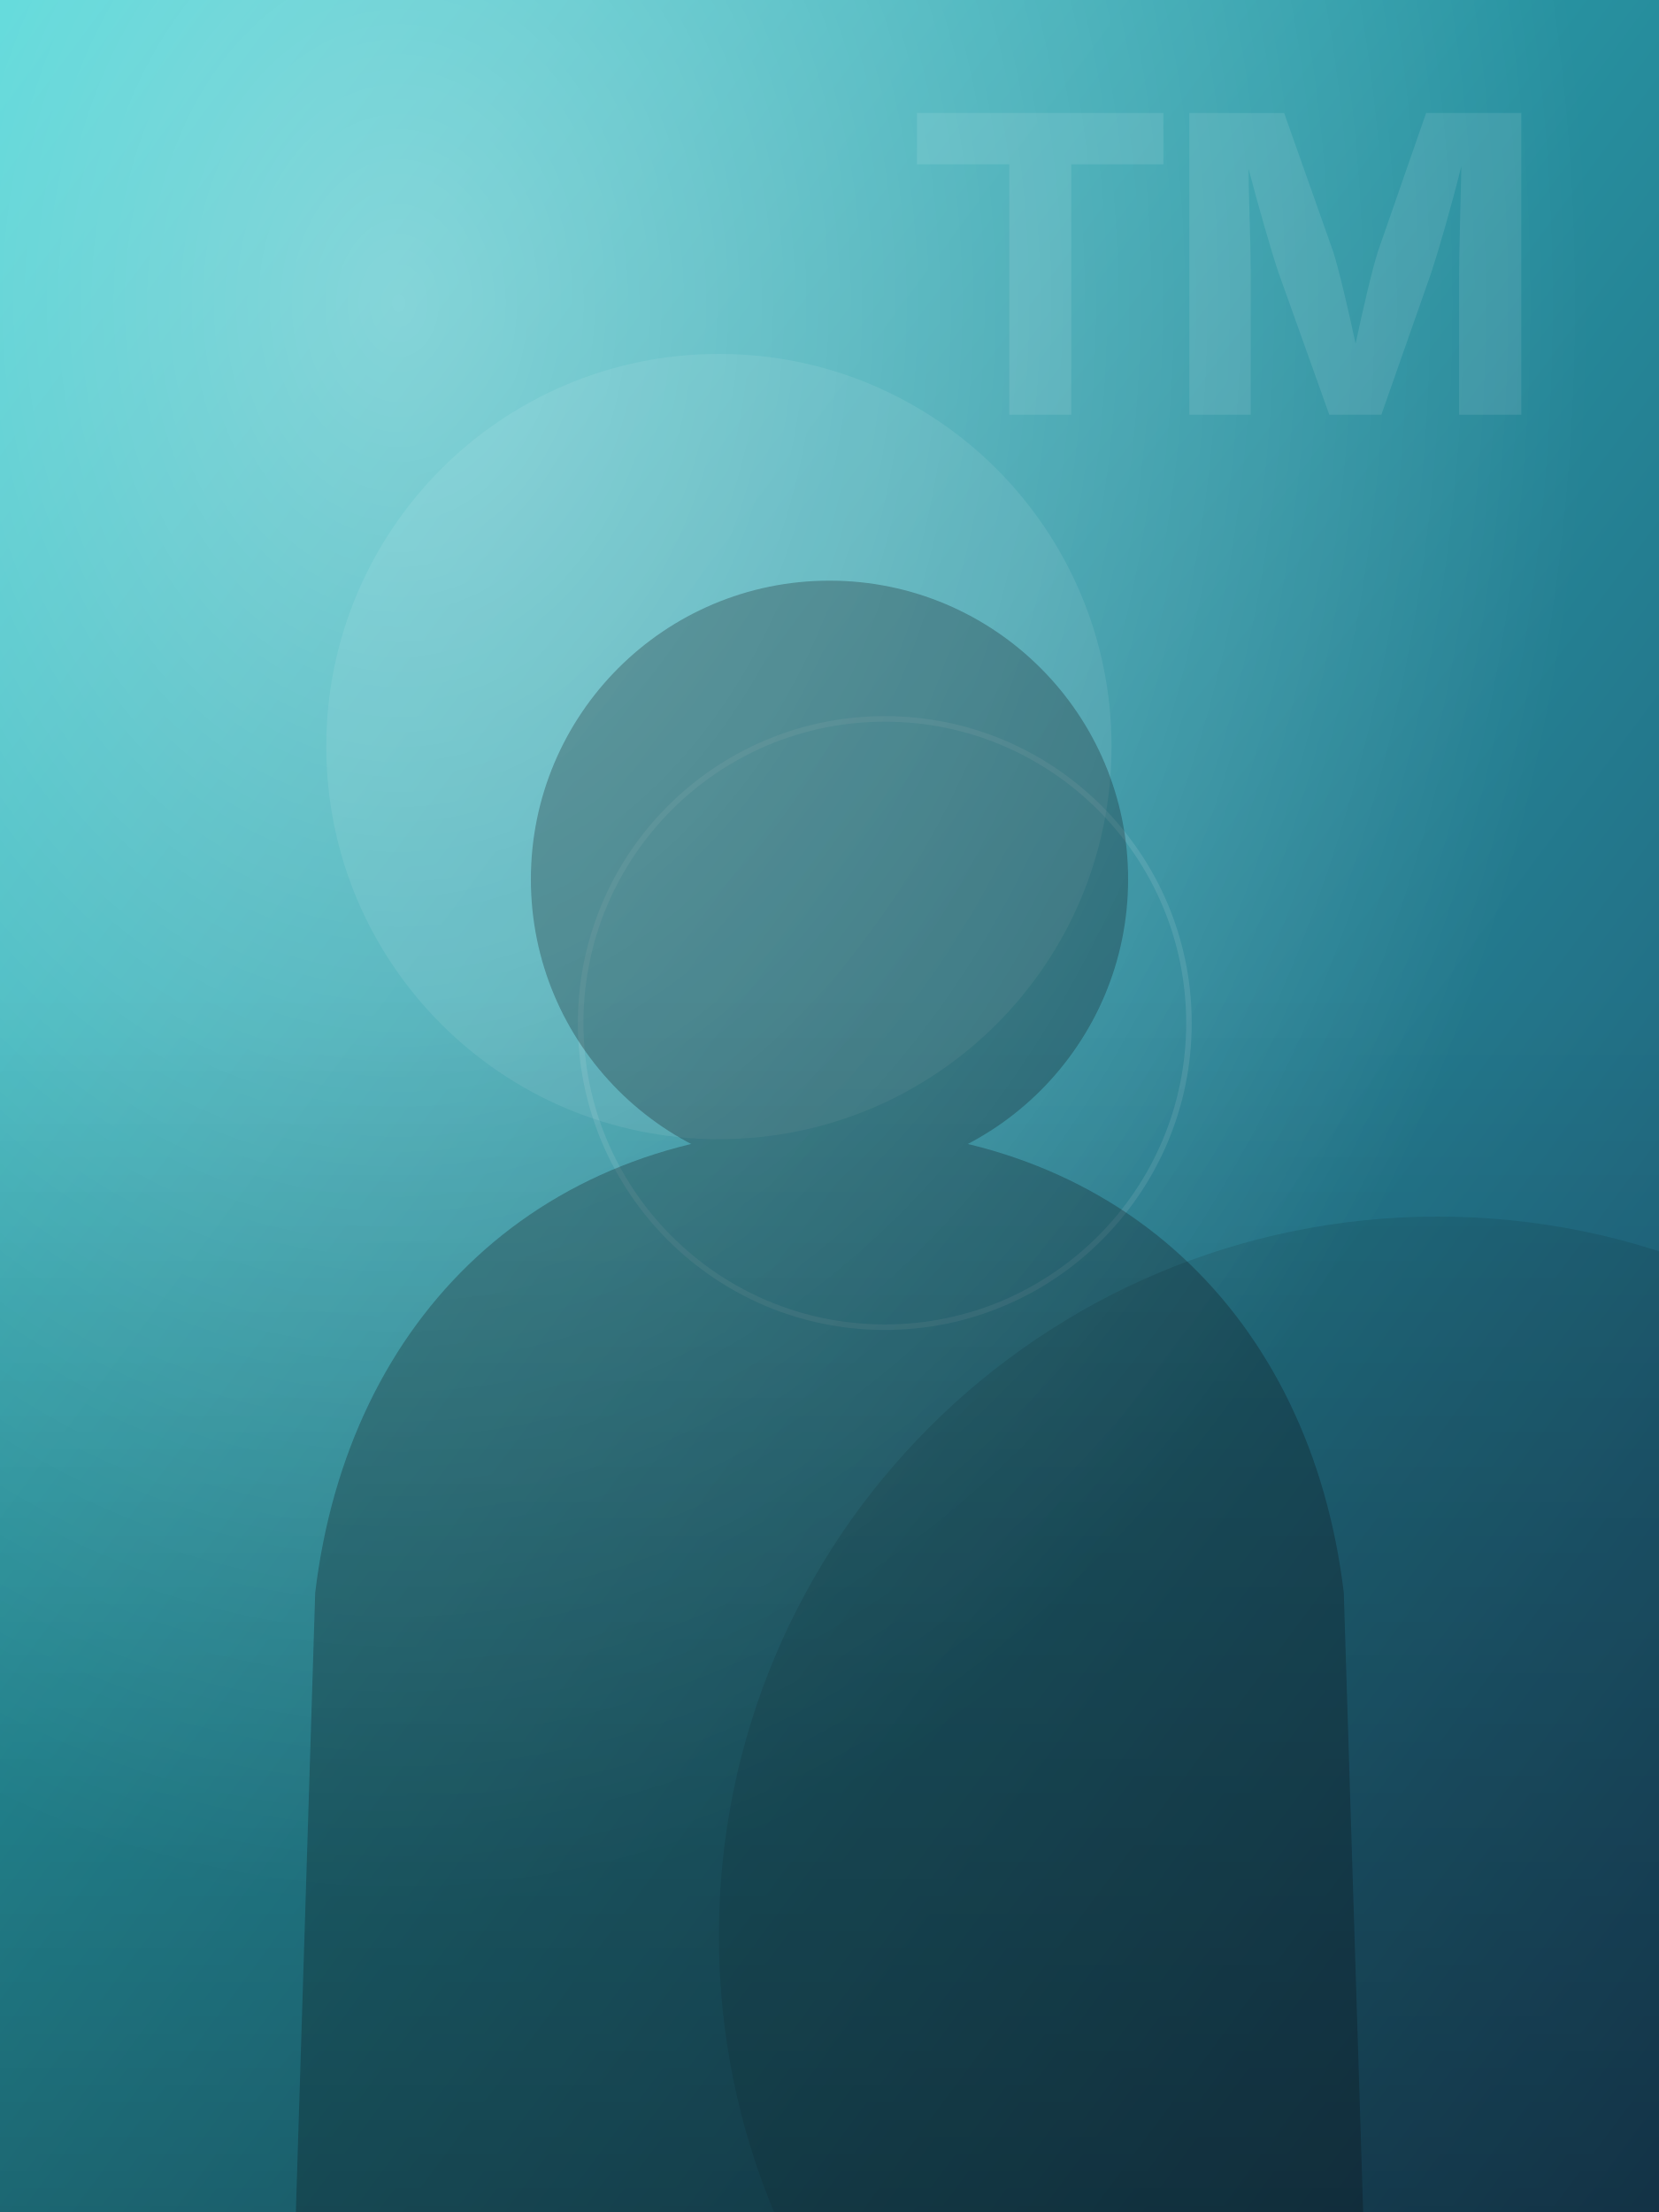
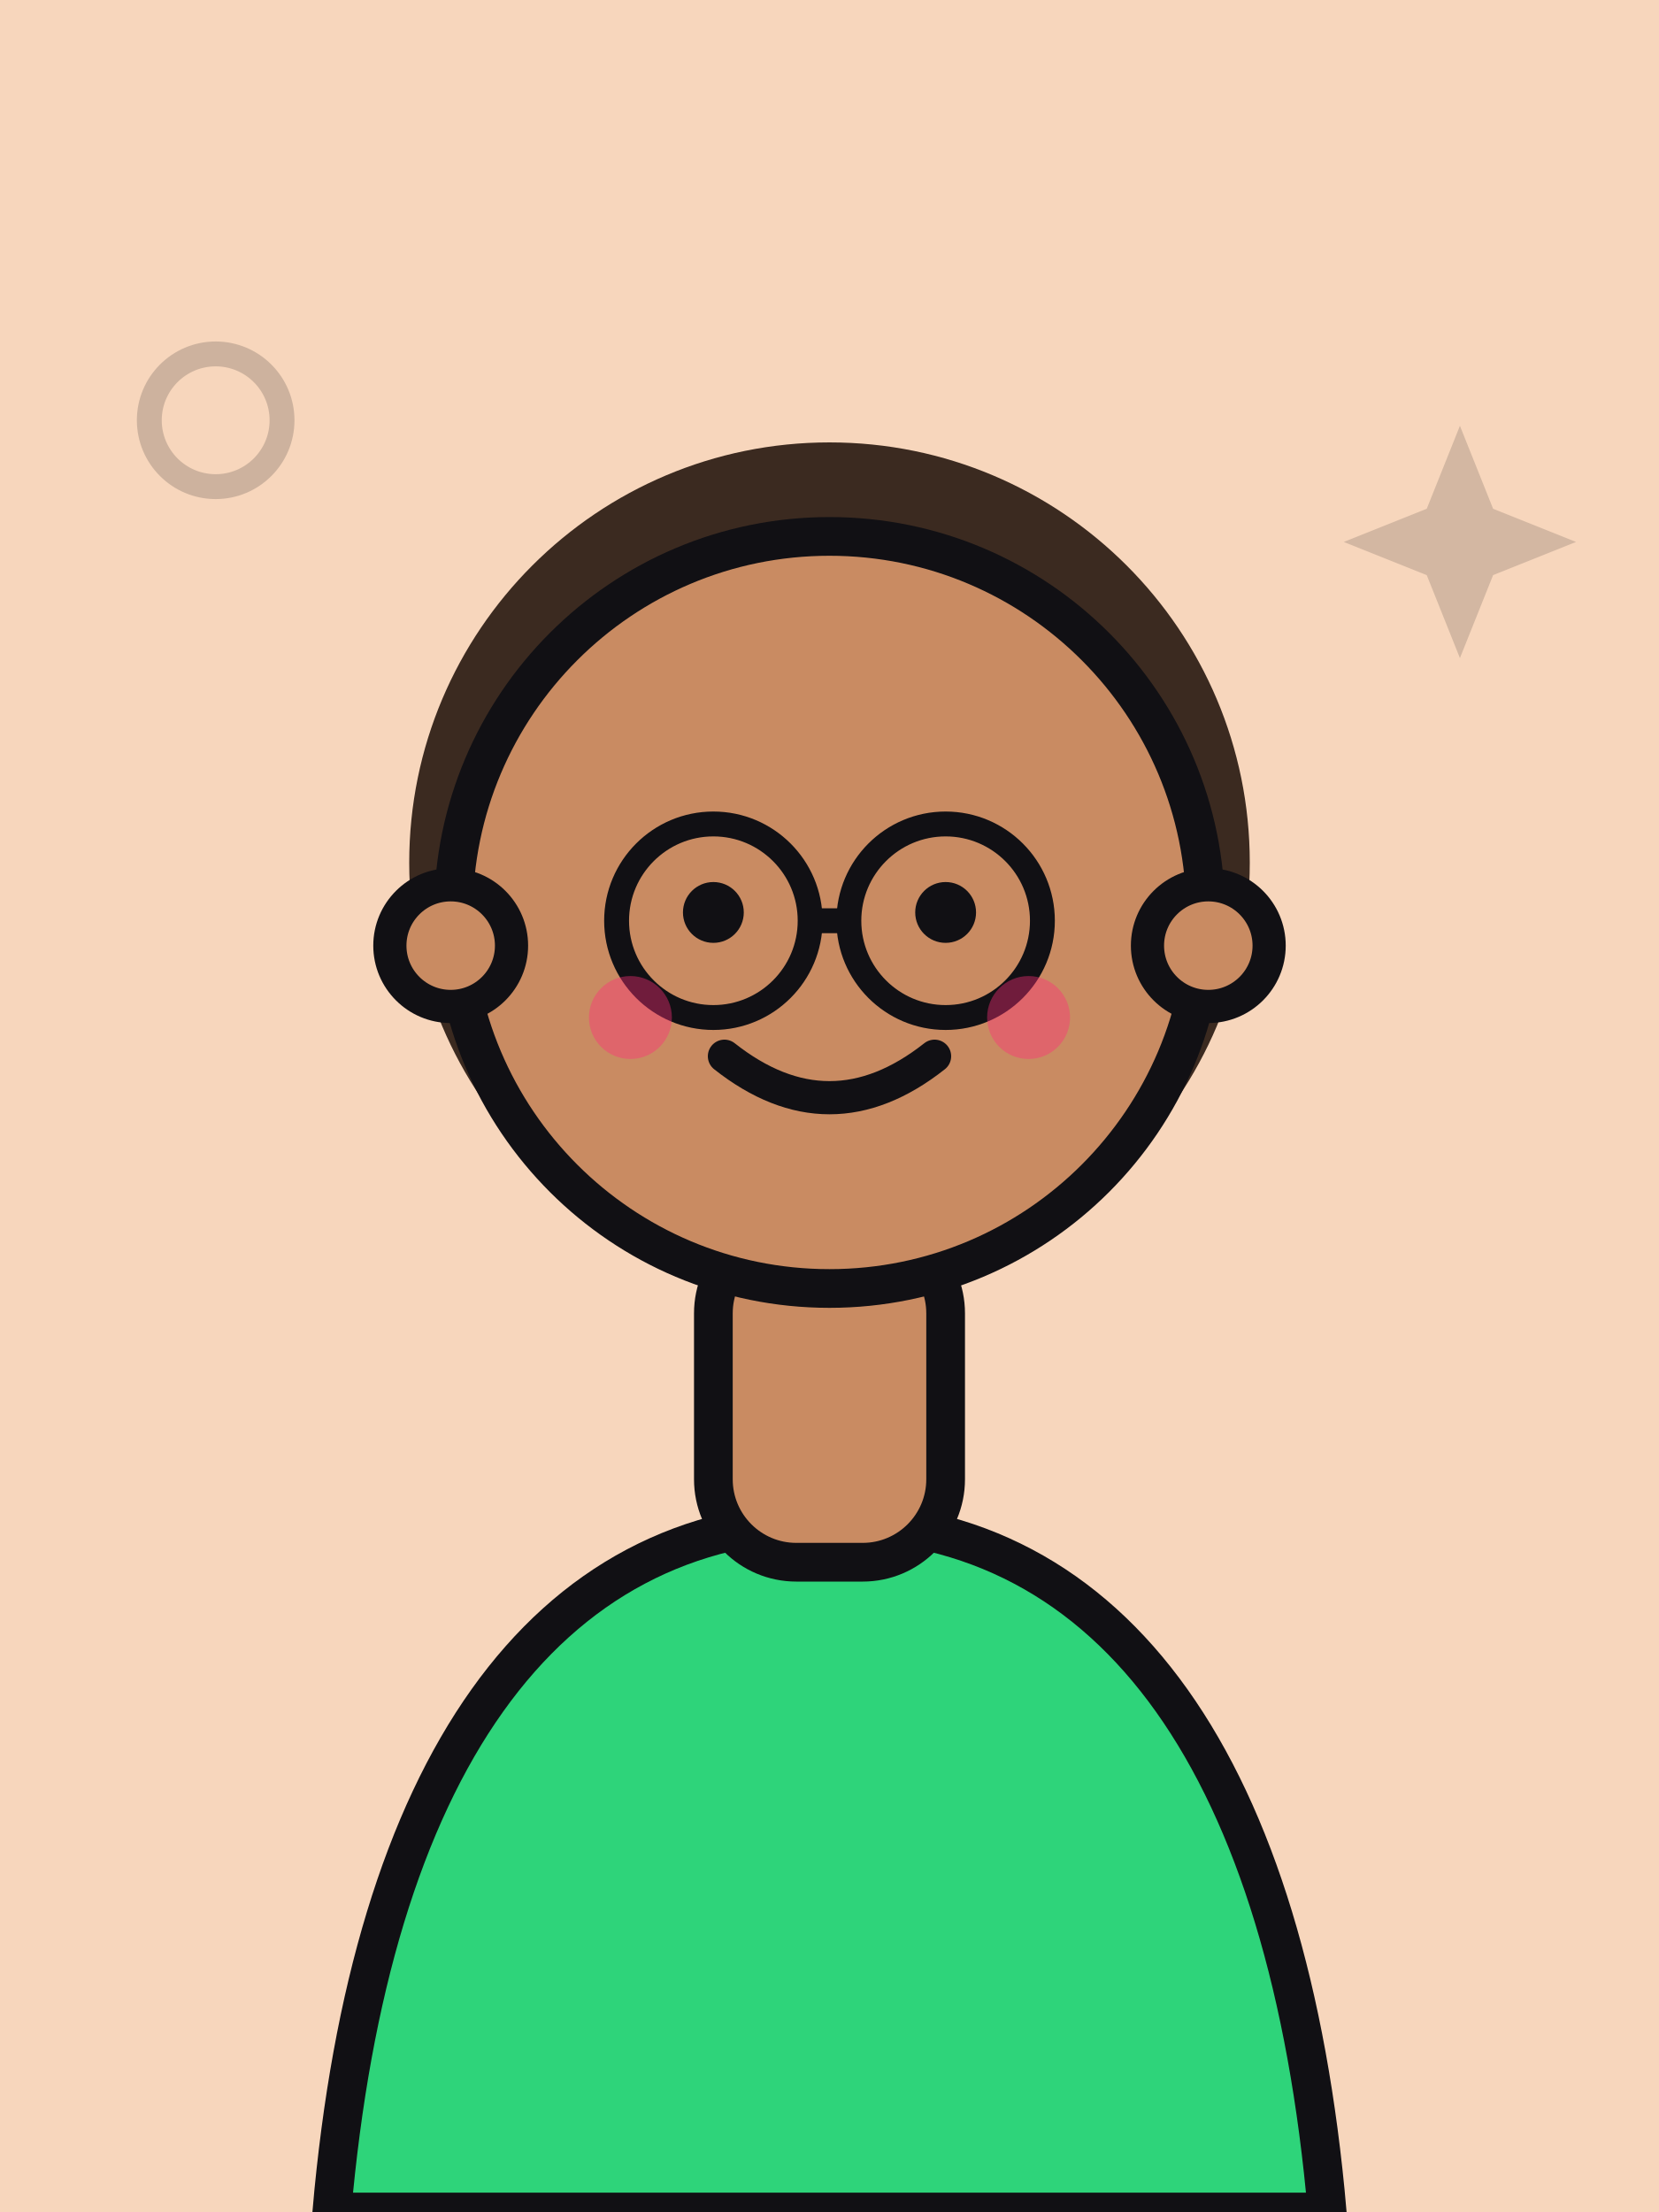
<svg xmlns="http://www.w3.org/2000/svg" viewBox="0 0 600 800" width="600" height="800" role="img" aria-label="Placeholder portrait">
-   <defs>
-     <linearGradient id="bg" x1="0" y1="0" x2="1" y2="1">
-       <stop offset="0" stop-color="#30cfd0" />
-       <stop offset="1" stop-color="#1d4d6b" />
-     </linearGradient>
-     <radialGradient id="glow" cx="24%" cy="14%" r="72%">
-       <stop offset="0" stop-color="#ffffff" stop-opacity="0.42" />
-       <stop offset="1" stop-color="#ffffff" stop-opacity="0" />
-     </radialGradient>
-     <linearGradient id="shade" x1="0" y1="0" x2="0" y2="1">
-       <stop offset="0.45" stop-color="#000000" stop-opacity="0" />
-       <stop offset="1" stop-color="#000000" stop-opacity="0.28" />
-     </linearGradient>
-   </defs>
-   <rect width="600" height="800" fill="url(#bg)" />
-   <rect width="600" height="800" fill="url(#glow)" />
-   <circle cx="260" cy="270" r="142" fill="#ffffff" opacity="0.08" />
-   <circle cx="320" cy="370" r="110" fill="none" stroke="#ffffff" stroke-opacity="0.10" stroke-width="2" />
-   <circle cx="520" cy="700" r="260" fill="#000000" opacity="0.10" />
-   <g fill="#0a0a10" opacity="0.26">
-     <circle cx="300" cy="318" r="108" />
-     <path d="M300 408c-104 0-174 68-186 168l-7 224h386l-7-224c-12-100-82-168-186-168z" />
+   <rect width="600" height="800" fill="#F7D6BC" />
+   <circle cx="78" cy="152" r="24" fill="none" stroke="#111014" stroke-width="9" opacity=".18" />
+   <path d="M528 154l12 30 30 12-30 12-12 30-12-30-30-12 30-12z" fill="#111014" opacity=".16" />
+   <circle cx="300" cy="312" r="152" fill="#3B2A20" />
+   <path d="M120 800c14-160 76-250 180-250s166 90 180 250z" fill="#2ED47A" stroke="#111014" stroke-width="14" />
+   <rect x="258" y="445" width="84" height="120" rx="30" fill="#C98B62" stroke="#111014" stroke-width="14" />
+   <circle cx="300" cy="330" r="136" fill="#C98B62" stroke="#111014" stroke-width="14" />
+   <circle cx="163" cy="342" r="22" fill="#C98B62" stroke="#111014" stroke-width="12" />
+   <circle cx="437" cy="342" r="22" fill="#C98B62" stroke="#111014" stroke-width="12" />
+   <g fill="#111014">
+     <circle cx="258" cy="330" r="11" />
+     <circle cx="342" cy="330" r="11" />
  </g>
-   <text x="560" y="150" text-anchor="end" font-family="Inter, 'Segoe UI', Arial, sans-serif" font-size="150" font-weight="700" letter-spacing="-6" fill="#ffffff" opacity="0.10">TM</text>
-   <rect width="600" height="800" fill="url(#shade)" />
+   <g fill="none" stroke="#111014" stroke-width="9">
+     <circle cx="258" cy="333" r="35" />
+     <circle cx="342" cy="333" r="35" />
+     <path d="M293 333h14" />
+   </g>
+   <path d="M262 382q38 30 76 0" fill="none" stroke="#111014" stroke-width="12" stroke-linecap="round" />
+   <g fill="#FF2D78" opacity=".4">
+     <circle cx="228" cy="368" r="15" />
+     <circle cx="372" cy="368" r="15" />
+   </g>
</svg>
